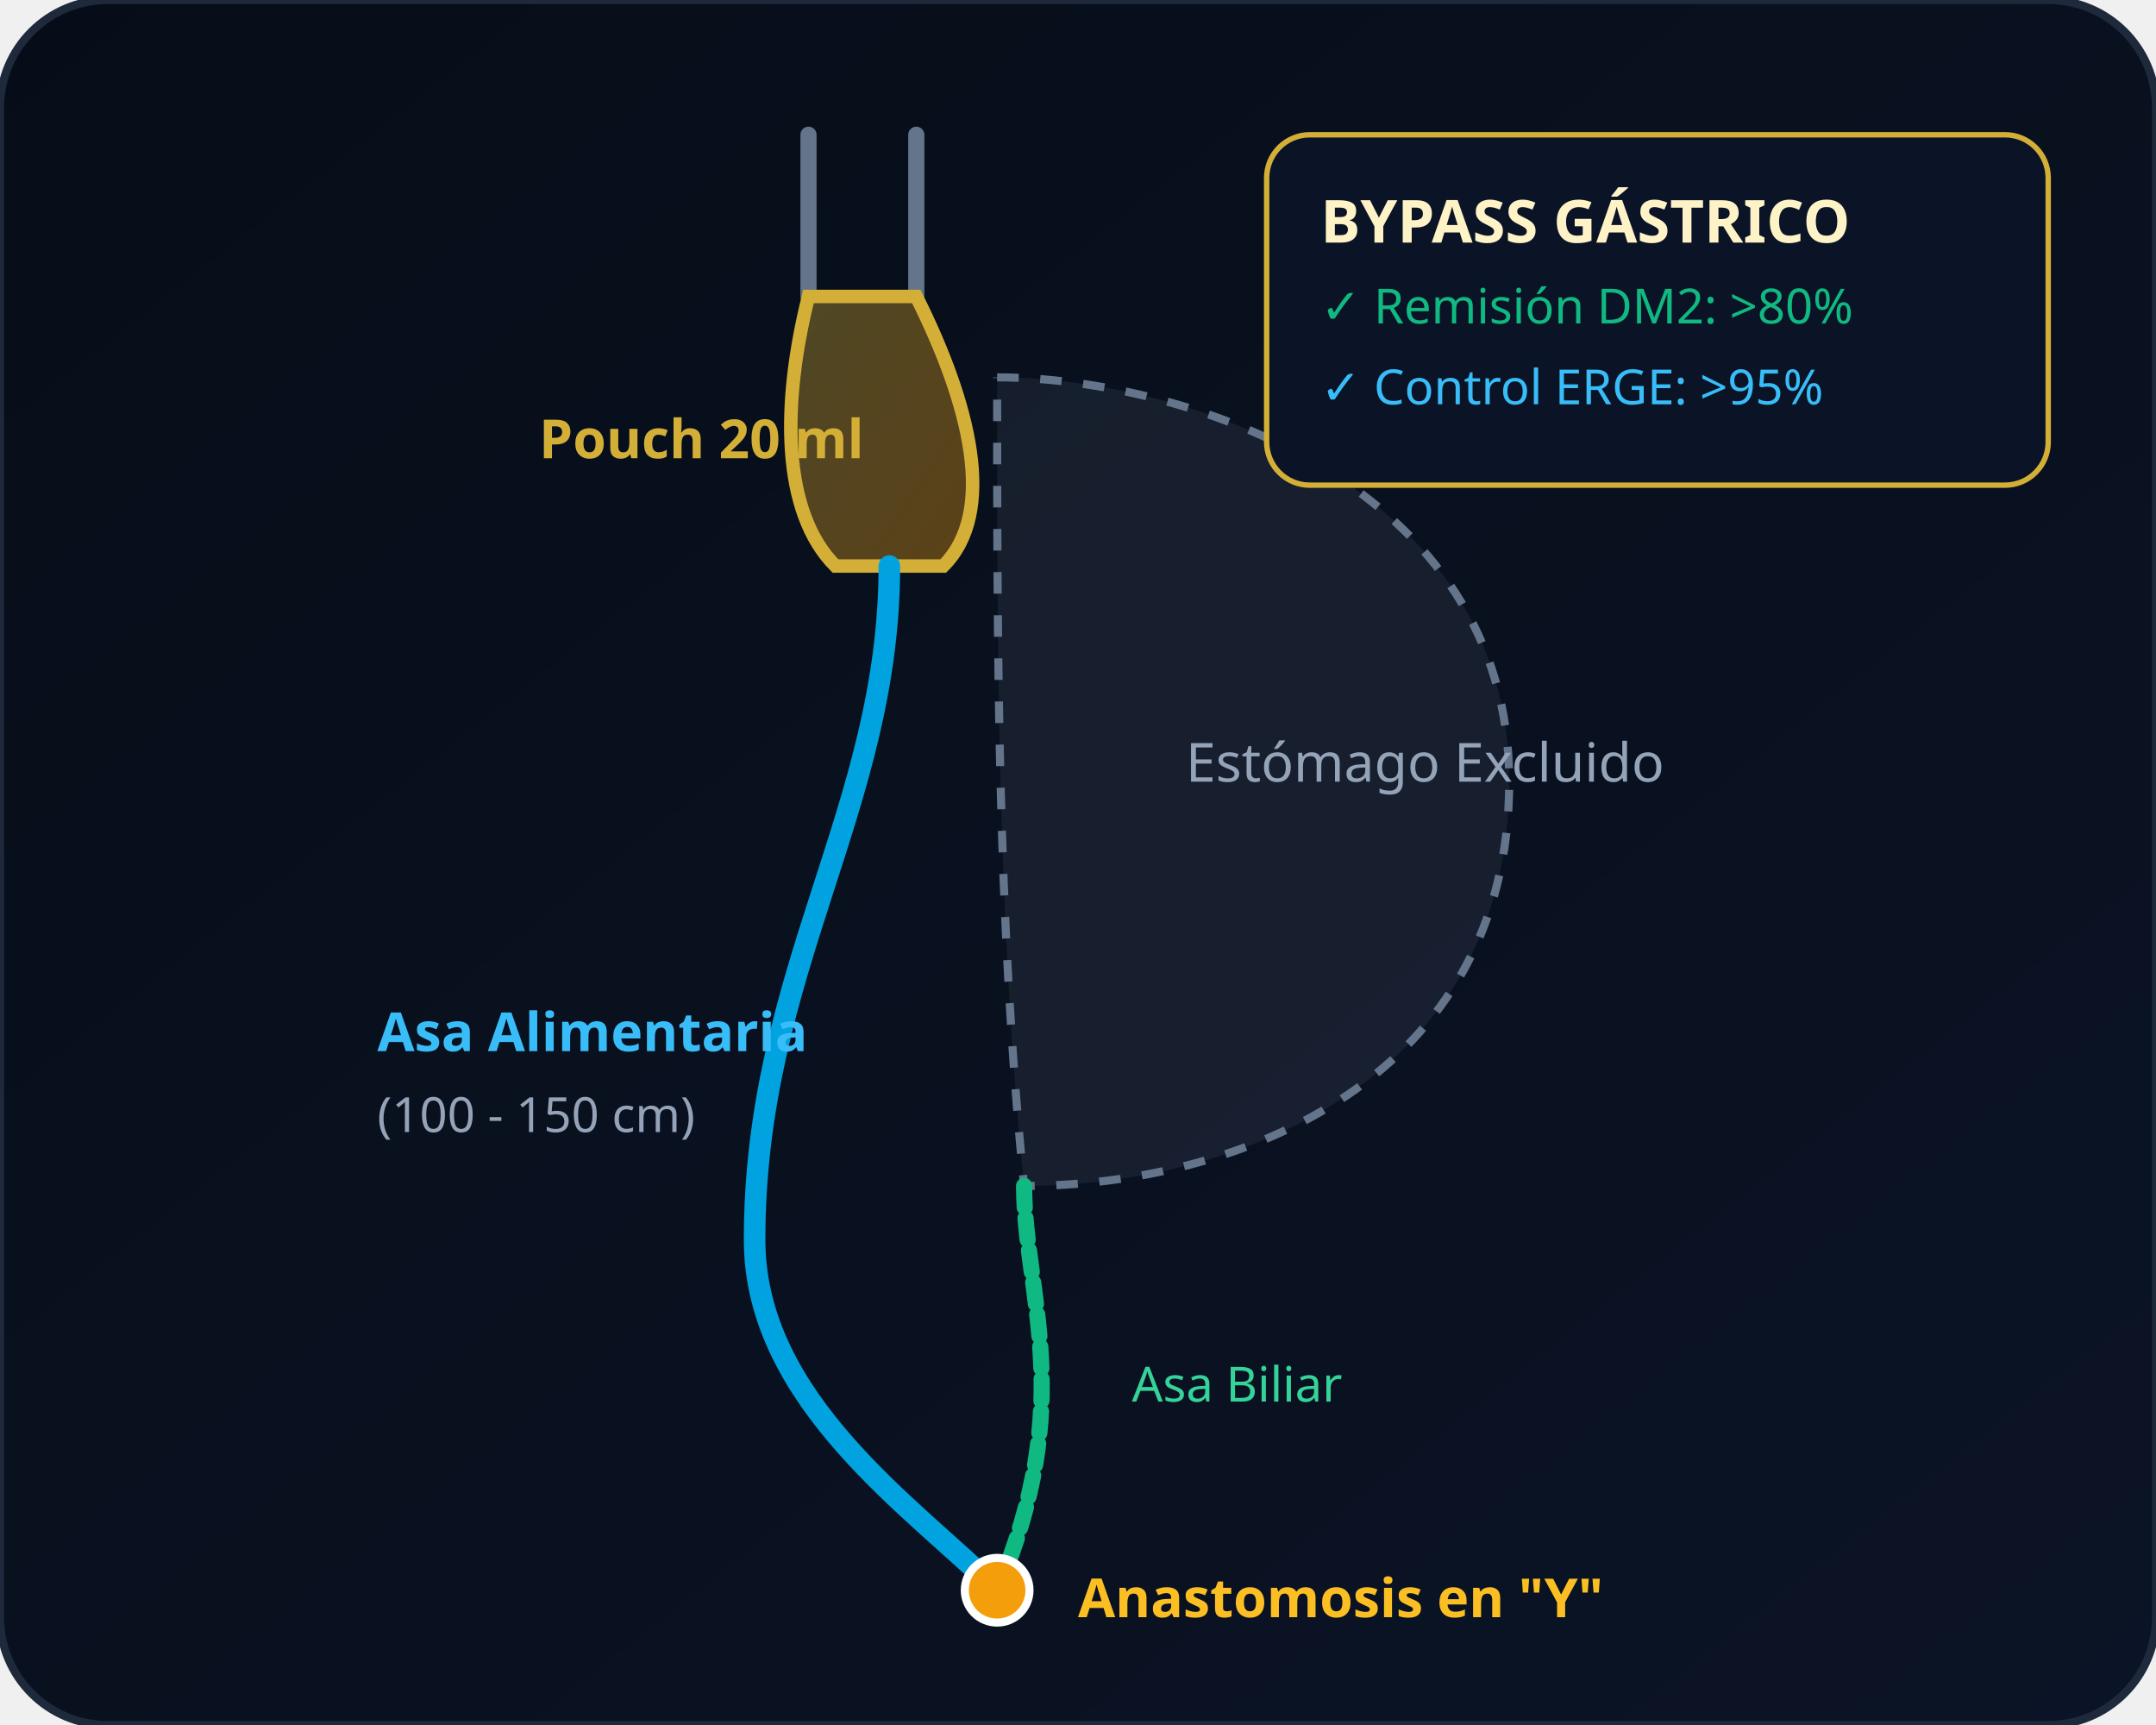
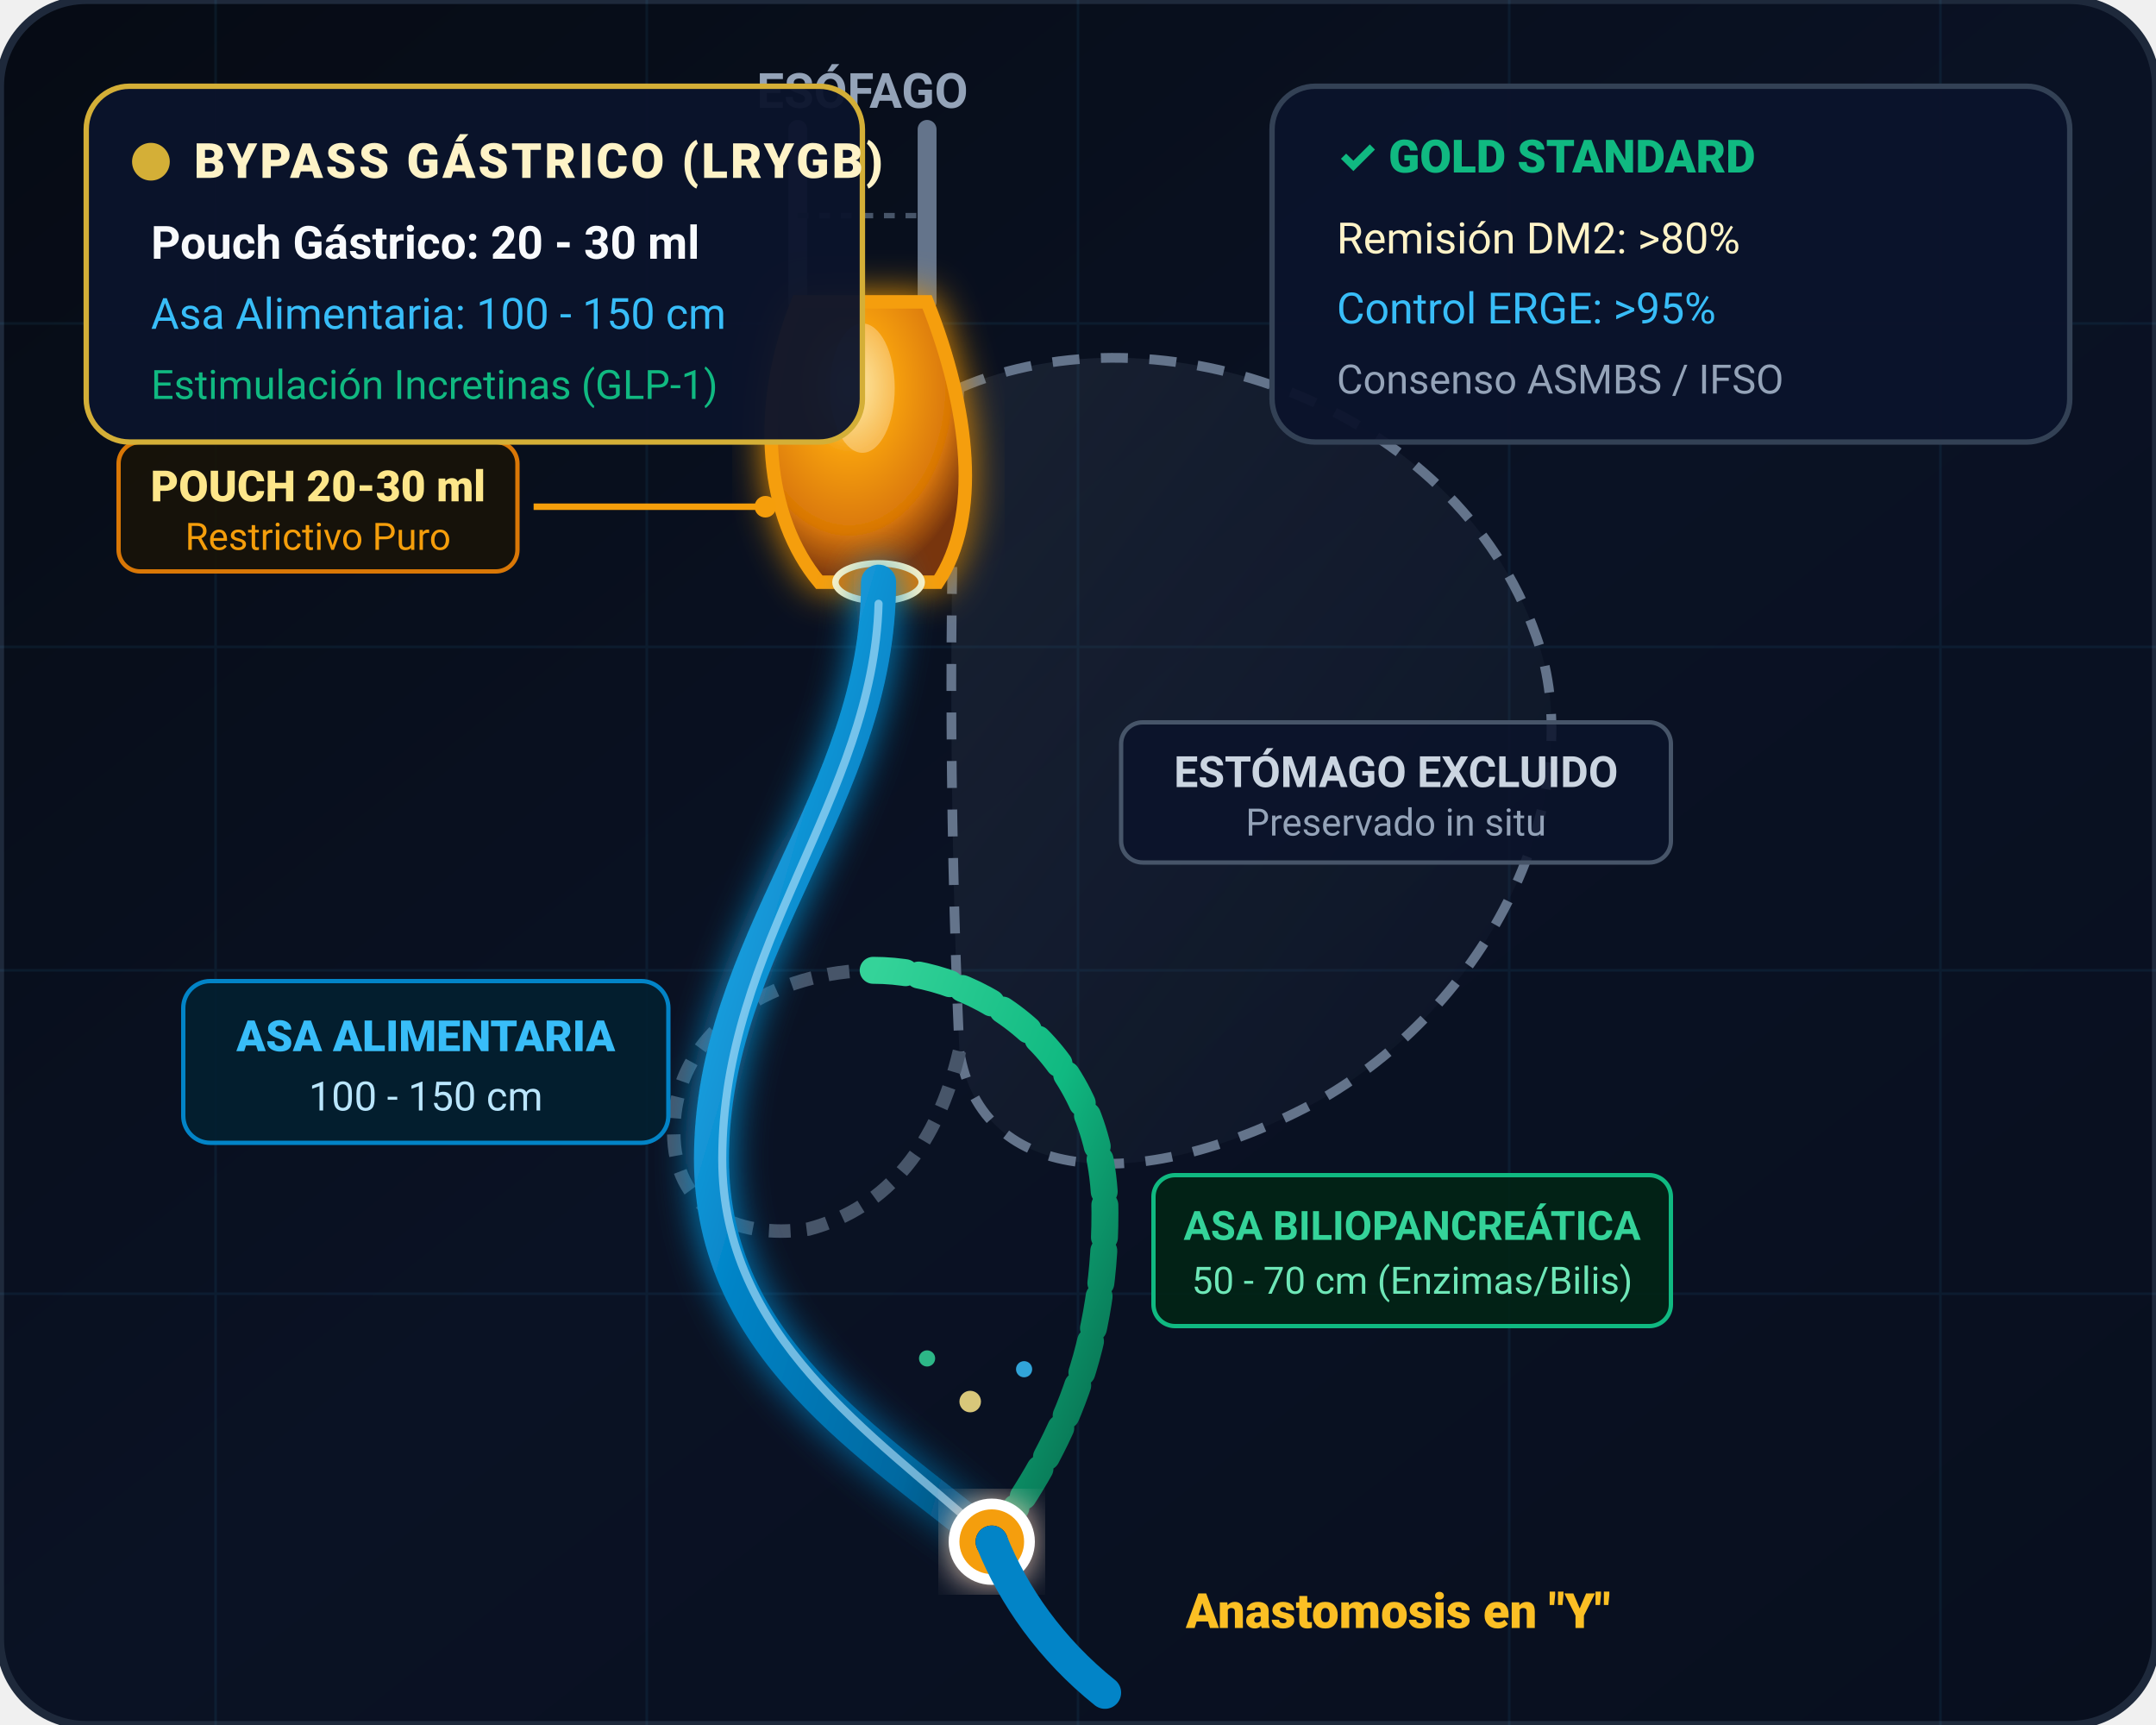
<svg xmlns="http://www.w3.org/2000/svg" viewBox="0 0 400 320" width="400" height="320">
  <defs>
-     <linearGradient id="bgBy" x1="0%" y1="0%" x2="100%" y2="100%">
-       <stop offset="0%" stop-color="#070D18" />
-       <stop offset="100%" stop-color="#0B1426" />
+     <linearGradient id="bgByVol" x1="0%" y1="0%" x2="100%" y2="100%">
+       <stop offset="0%" stop-color="#060B14" />
+       <stop offset="50%" stop-color="#0A1224" />
+       <stop offset="100%" stop-color="#080F1E" />
    </linearGradient>
-     <linearGradient id="pouchG" x1="0%" y1="0%" x2="100%" y2="100%">
-       <stop offset="0%" stop-color="#D4AF37" />
-       <stop offset="100%" stop-color="#F59E0B" />
+     <radialGradient id="pouchVolG" cx="40%" cy="30%" r="70%">
+       <stop offset="0%" stop-color="#FDE68A" />
+       <stop offset="35%" stop-color="#F59E0B" />
+       <stop offset="75%" stop-color="#D97706" />
+       <stop offset="100%" stop-color="#78350F" />
+     </radialGradient>
+     <linearGradient id="alimentaryVolG" x1="0%" y1="0%" x2="100%" y2="100%">
+       <stop offset="0%" stop-color="#38BDF8" />
+       <stop offset="40%" stop-color="#0284C7" />
+       <stop offset="80%" stop-color="#0369A1" />
+       <stop offset="100%" stop-color="#0C4A6E" />
    </linearGradient>
+     <linearGradient id="biliopancreaticVolG" x1="0%" y1="0%" x2="100%" y2="100%">
+       <stop offset="0%" stop-color="#34D399" />
+       <stop offset="50%" stop-color="#10B981" />
+       <stop offset="100%" stop-color="#065F46" />
+     </linearGradient>
+     <linearGradient id="remnantGlow" x1="0%" y1="0%" x2="100%" y2="100%">
+       <stop offset="0%" stop-color="#475569" stop-opacity="0.25" />
+       <stop offset="100%" stop-color="#1E293B" stop-opacity="0.15" />
+     </linearGradient>
+     <filter id="glowByVol" x="-20%" y="-20%" width="140%" height="140%">
+       <feGaussianBlur stdDeviation="3.5" result="blur" />
+       <feComposite in="SourceGraphic" in2="blur" operator="over" />
+     </filter>
  </defs>
-   <rect width="400" height="320" rx="20" fill="url(#bgBy)" stroke="#1E293B" stroke-width="1.5" />
-   <path d="M150 25 L150 55 M170 25 L170 55" stroke="#64748B" stroke-width="3" stroke-linecap="round" />
-   <path d="M150 55 C145 75 145 95 155 105 L175 105 C185 95 180 75 170 55 Z" fill="url(#pouchG)" fill-opacity="0.35" stroke="#D4AF37" stroke-width="2.5" />
-   <text x="100" y="85" fill="#D4AF37" font-size="10" font-family="sans-serif" font-weight="bold">Pouch 20 ml</text>
-   <path d="M185 70 C220 70 280 90 280 145 C280 200 230 220 190 220 C185 170 185 120 185 70" fill="rgba(100, 116, 139, 0.15)" stroke="#64748B" stroke-width="1.5" stroke-dasharray="4 4" />
-   <text x="220" y="145" fill="#94A3B8" font-size="10" font-family="sans-serif">Estómago Excluido</text>
-   <path d="M165 105 C165 150 140 180 140 230 C140 260 170 280 185 295" fill="none" stroke="#00A3E0" stroke-width="4" stroke-linecap="round" />
-   <text x="70" y="195" fill="#38BDF8" font-size="10" font-family="sans-serif" font-weight="bold">Asa Alimentaria</text>
-   <text x="70" y="210" fill="#94A3B8" font-size="9" font-family="sans-serif">(100 - 150 cm)</text>
-   <path d="M190 220 C190 240 200 260 185 295" fill="none" stroke="#10B981" stroke-width="3" stroke-linecap="round" stroke-dasharray="4 2" />
-   <text x="210" y="260" fill="#34D399" font-size="9" font-family="sans-serif">Asa Biliar</text>
-   <circle cx="185" cy="295" r="6" fill="#F59E0B" stroke="#FFFFFF" stroke-width="1.5" />
-   <text x="200" y="300" fill="#FBBF24" font-size="10" font-family="sans-serif" font-weight="bold">Anastomosis en "Y"</text>
-   <rect x="235" y="25" width="145" height="65" rx="8" fill="#0B1426" stroke="#D4AF37" stroke-width="1" />
-   <text x="245" y="45" fill="#FEF3C7" font-size="11" font-family="sans-serif" font-weight="bold">BYPASS GÁSTRICO</text>
-   <text x="245" y="60" fill="#10B981" font-size="9" font-family="sans-serif">✓ Remisión DM2: &gt;80%</text>
-   <text x="245" y="75" fill="#38BDF8" font-size="9" font-family="sans-serif">✓ Control ERGE: &gt;95%</text>
+   <rect width="400" height="320" rx="16" fill="url(#bgByVol)" stroke="#1E293B" stroke-width="1.5" />
+   <g opacity="0.07" stroke="#38BDF8" stroke-width="0.5">
+     <line x1="40" y1="0" x2="40" y2="320" />
+     <line x1="120" y1="0" x2="120" y2="320" />
+     <line x1="200" y1="0" x2="200" y2="320" />
+     <line x1="280" y1="0" x2="280" y2="320" />
+     <line x1="360" y1="0" x2="360" y2="320" />
+     <line x1="0" y1="60" x2="400" y2="60" />
+     <line x1="0" y1="120" x2="400" y2="120" />
+     <line x1="0" y1="180" x2="400" y2="180" />
+     <line x1="0" y1="240" x2="400" y2="240" />
+   </g>
+   <path d="M148 24 L148 56 M172 24 L172 56" stroke="#64748B" stroke-width="3.5" stroke-linecap="round" />
+   <path d="M148 40 L172 40" stroke="#475569" stroke-width="1" stroke-dasharray="2 2" />
+   <text x="160" y="20" fill="#94A3B8" font-size="9" font-family="-apple-system,BlinkMacSystemFont,Segoe UI,Roboto,sans-serif" font-weight="600" text-anchor="middle">ESÓFAGO</text>
+   <path d="M178 72 C215 56 270 75 285 118 C295 146 278 185 245 204 C212 222 182 220 178 195 C176 150 176 100 178 72 Z" fill="url(#remnantGlow)" stroke="#64748B" stroke-width="1.8" stroke-dasharray="5 4" />
+   <path d="M178 195 C174 212 165 224 150 228 C136 230 125 224 125 210 C125 190 145 180 162 180" fill="none" stroke="#475569" stroke-width="2.5" stroke-dasharray="4 3" />
+   <g transform="translate(208, 134)">
+     <rect x="0" y="0" width="102" height="26" rx="4" fill="#0B132B" fill-opacity="0.85" stroke="#475569" stroke-width="0.8" />
+     <text x="51" y="12" fill="#CBD5E1" font-size="8" font-family="-apple-system,BlinkMacSystemFont,Segoe UI,Roboto,sans-serif" font-weight="700" text-anchor="middle">ESTÓMAGO EXCLUIDO</text>
+     <text x="51" y="21" fill="#94A3B8" font-size="7" font-family="-apple-system,BlinkMacSystemFont,Segoe UI,Roboto,sans-serif" text-anchor="middle">Preservado in situ</text>
+   </g>
+   <path d="M148 56 C140 76 142 96 152 108 L174 108 C182 96 180 76 172 56 Z" fill="url(#pouchVolG)" stroke="#F59E0B" stroke-width="2.5" filter="url(#glowByVol)" />
+   <ellipse cx="160" cy="72" rx="6" ry="12" fill="#FFFFFF" fill-opacity="0.3" />
+   <g transform="translate(64, 82)">
+     <line x1="78" y1="12" x2="35" y2="12" stroke="#F59E0B" stroke-width="1.2" />
+     <circle cx="78" cy="12" r="2" fill="#F59E0B" />
+     <rect x="-42" y="0" width="74" height="24" rx="4" fill="#181308" fill-opacity="0.9" stroke="#D97706" stroke-width="0.8" />
+     <text x="-5" y="11" fill="#FDE68A" font-size="8" font-family="-apple-system,BlinkMacSystemFont,Segoe UI,Roboto,sans-serif" font-weight="800" text-anchor="middle">POUCH 20-30 ml</text>
+     <text x="-5" y="20" fill="#F59E0B" font-size="7" font-family="-apple-system,BlinkMacSystemFont,Segoe UI,Roboto,sans-serif" text-anchor="middle">Restrictivo Puro</text>
+   </g>
+   <ellipse cx="163" cy="108" rx="8" ry="3.5" fill="#D97706" stroke="#FEF3C7" stroke-width="1.2" />
+   <path d="M163 108 C163 148 132 175 132 215 C132 250 162 268 184 286" fill="none" stroke="url(#alimentaryVolG)" stroke-width="6.5" stroke-linecap="round" filter="url(#glowByVol)" />
+   <path d="M163 112 C162 148 134 175 134 215 C134 248 162 266 182 284" fill="none" stroke="#BAE6FD" stroke-width="1.5" stroke-linecap="round" opacity="0.6" />
+   <g transform="translate(34, 182)">
+     <rect width="90" height="30" rx="5" fill="#032030" fill-opacity="0.9" stroke="#0284C7" stroke-width="0.8" />
+     <text x="45" y="13" fill="#38BDF8" font-size="8" font-family="-apple-system,BlinkMacSystemFont,Segoe UI,Roboto,sans-serif" font-weight="800" text-anchor="middle">ASA ALIMENTARIA</text>
+     <text x="45" y="24" fill="#BAE6FD" font-size="7.5" font-family="-apple-system,BlinkMacSystemFont,Segoe UI,Roboto,sans-serif" text-anchor="middle">100 - 150 cm</text>
+   </g>
+   <path d="M162 180 C182 180 205 195 205 225 C205 252 196 270 184 286" fill="none" stroke="url(#biliopancreaticVolG)" stroke-width="5" stroke-linecap="round" stroke-dasharray="6 2.5" />
+   <g transform="translate(214, 218)">
+     <rect width="96" height="28" rx="4" fill="#022416" fill-opacity="0.9" stroke="#10B981" stroke-width="0.8" />
+     <text x="48" y="12" fill="#34D399" font-size="7.5" font-family="-apple-system,BlinkMacSystemFont,Segoe UI,Roboto,sans-serif" font-weight="700" text-anchor="middle">ASA BILIOPANCREÁTICA</text>
+     <text x="48" y="22" fill="#6EE7B7" font-size="7" font-family="-apple-system,BlinkMacSystemFont,Segoe UI,Roboto,sans-serif" text-anchor="middle">50 - 70 cm (Enzimas/Bilis)</text>
+   </g>
+   <circle cx="184" cy="286" r="7" fill="#F59E0B" stroke="#FFFFFF" stroke-width="2" filter="url(#glowByVol)" />
+   <circle cx="184" cy="286" r="3" fill="#0B132B" />
+   <path d="M184 286 C188 296 195 306 205 314" fill="none" stroke="#0284C7" stroke-width="6" stroke-linecap="round" />
+   <text x="220" y="302" fill="#FBBF24" font-size="9" font-family="-apple-system,BlinkMacSystemFont,Segoe UI,Roboto,sans-serif" font-weight="800">Anastomosis en "Y"</text>
+   <g transform="translate(180, 260)" opacity="0.85">
+     <circle cx="0" cy="0" r="2" fill="#FDE68A" />
+     <circle cx="10" cy="-6" r="1.5" fill="#38BDF8" />
+     <circle cx="-8" cy="-8" r="1.5" fill="#34D399" />
+   </g>
+   <g transform="translate(16, 16)">
+     <rect width="144" height="66" rx="8" fill="#0B132B" fill-opacity="0.95" stroke="#D4AF37" stroke-width="1" />
+     <circle cx="12" cy="14" r="3.5" fill="#D4AF37" />
+     <text x="20" y="17" fill="#FEF3C7" font-size="9" font-family="-apple-system,BlinkMacSystemFont,Segoe UI,Roboto,sans-serif" font-weight="800" letter-spacing="0.5">BYPASS GÁSTRICO (LRYGB)</text>
+     <text x="12" y="32" fill="#F8FAFC" font-size="8.5" font-family="-apple-system,BlinkMacSystemFont,Segoe UI,Roboto,sans-serif" font-weight="600">Pouch Gástrico: 20 - 30 ml</text>
+     <text x="12" y="45" fill="#38BDF8" font-size="8" font-family="-apple-system,BlinkMacSystemFont,Segoe UI,Roboto,sans-serif">Asa Alimentaria: 100 - 150 cm</text>
+     <text x="12" y="58" fill="#10B981" font-size="7.5" font-family="-apple-system,BlinkMacSystemFont,Segoe UI,Roboto,sans-serif">Estimulación Incretinas (GLP-1)</text>
+   </g>
+   <g transform="translate(236, 16)">
+     <rect width="148" height="66" rx="8" fill="#0B132B" fill-opacity="0.95" stroke="#334155" stroke-width="1" />
+     <text x="12" y="16" fill="#10B981" font-size="8.5" font-family="-apple-system,BlinkMacSystemFont,Segoe UI,Roboto,sans-serif" font-weight="800">✓ GOLD STANDARD</text>
+     <text x="12" y="31" fill="#FEF3C7" font-size="8" font-family="-apple-system,BlinkMacSystemFont,Segoe UI,Roboto,sans-serif">Remisión DM2: &gt;80%</text>
+     <text x="12" y="44" fill="#38BDF8" font-size="8" font-family="-apple-system,BlinkMacSystemFont,Segoe UI,Roboto,sans-serif">Control ERGE: &gt;95%</text>
+     <text x="12" y="57" fill="#94A3B8" font-size="7.5" font-family="-apple-system,BlinkMacSystemFont,Segoe UI,Roboto,sans-serif">Consenso ASMBS / IFSO</text>
+   </g>
</svg>
